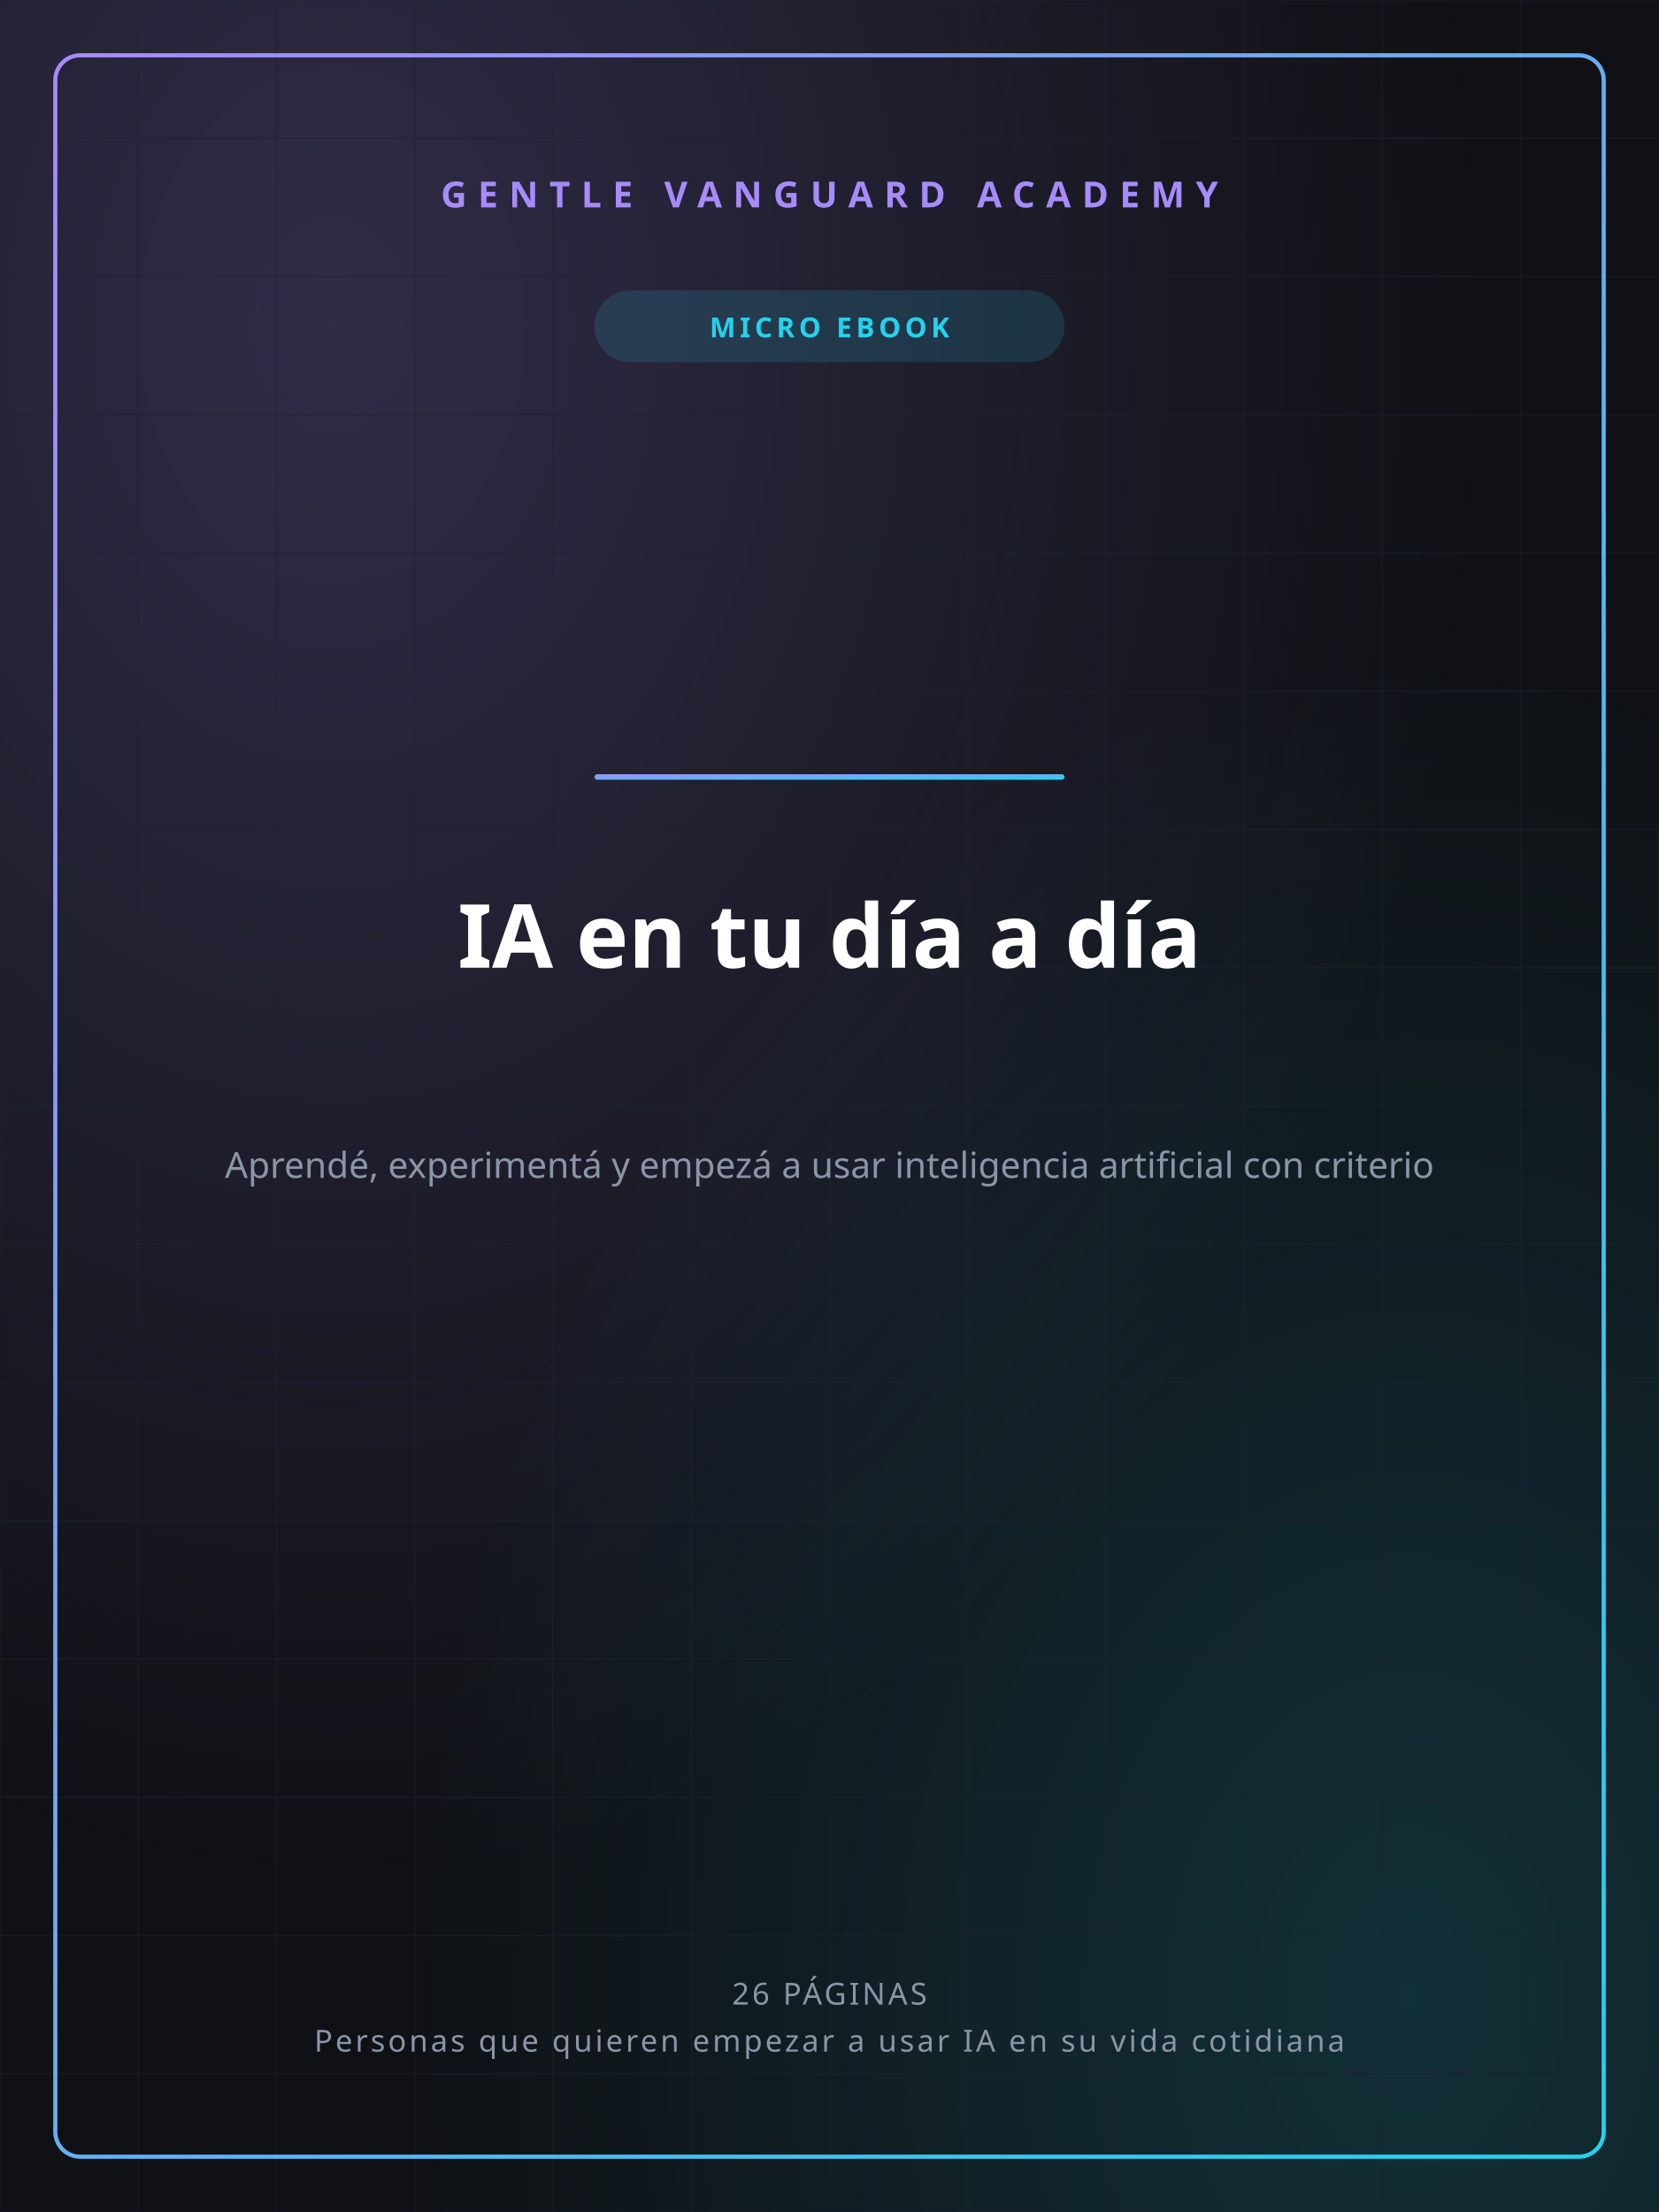
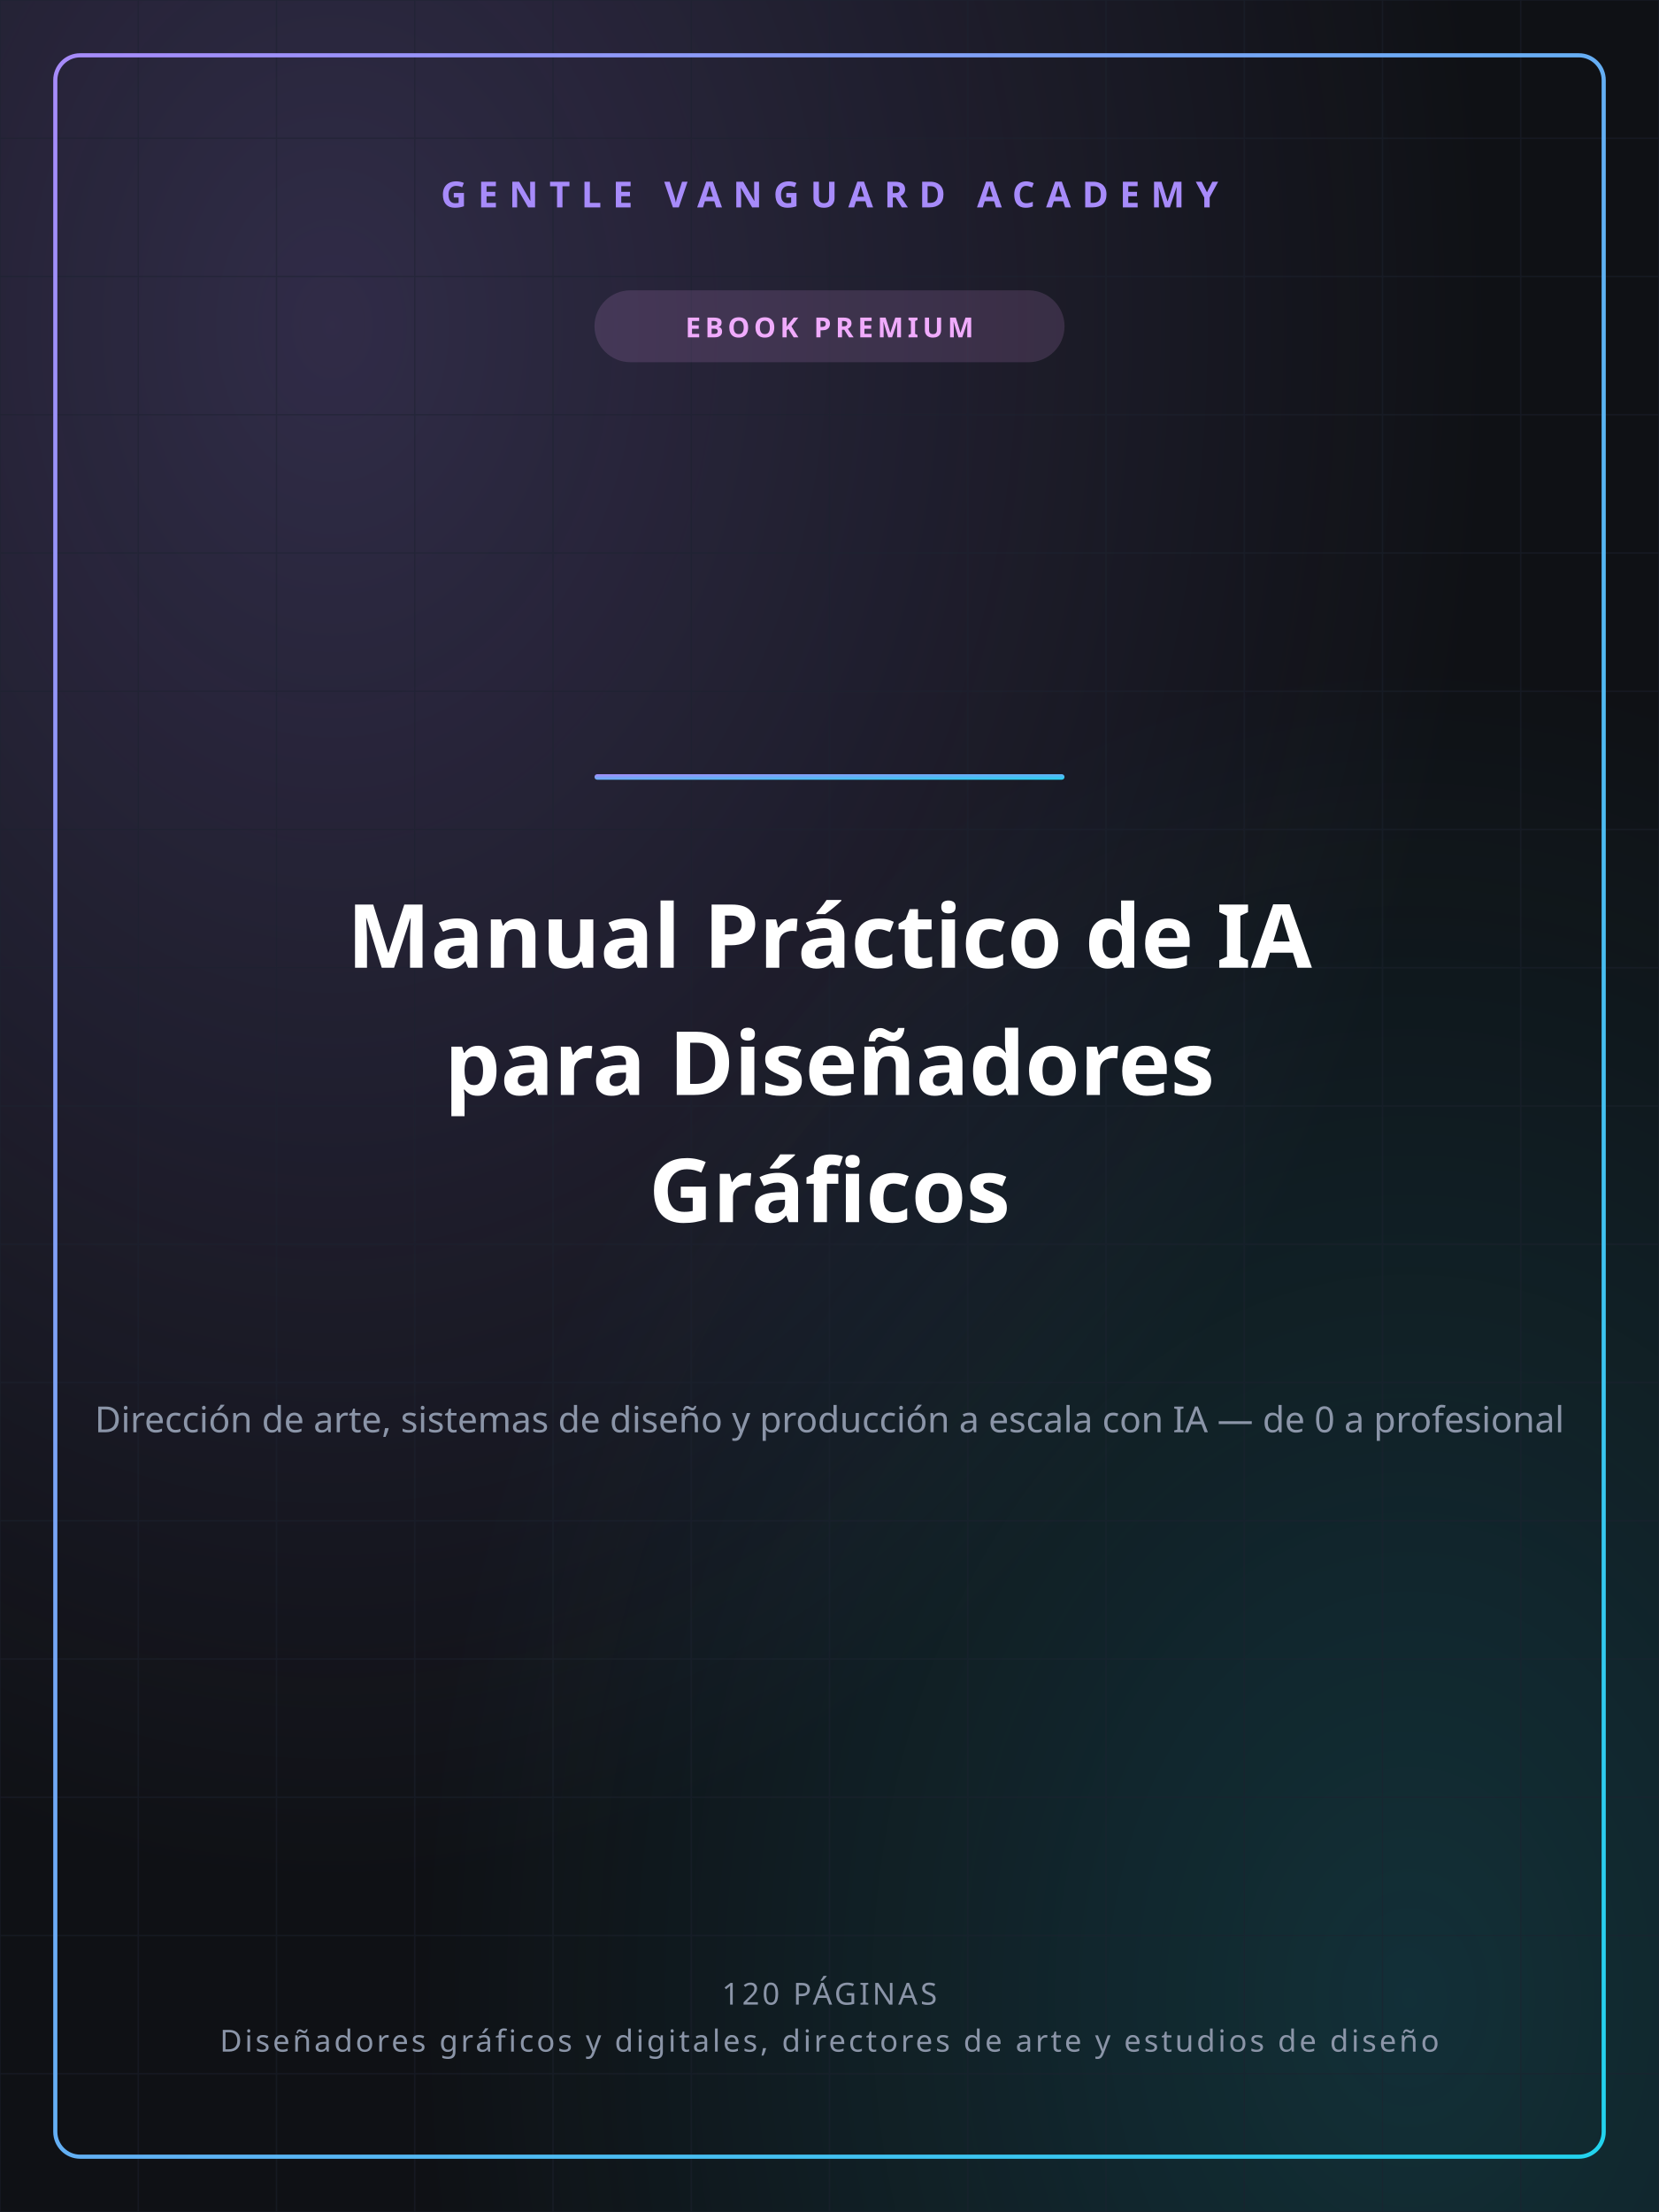
<svg xmlns="http://www.w3.org/2000/svg" width="1200" height="1600" viewBox="0 0 1200 1600">
  <defs>
    <linearGradient id="gvGrad" x1="0" y1="0" x2="1" y2="1">
      <stop offset="0%" stop-color="#A78BFA" />
      <stop offset="100%" stop-color="#22D3EE" />
    </linearGradient>
    <radialGradient id="glowA" cx="0.2" cy="0.15" r="0.7">
      <stop offset="0%" stop-color="#A78BFA" stop-opacity="0.22" />
      <stop offset="100%" stop-color="#A78BFA" stop-opacity="0" />
    </radialGradient>
    <radialGradient id="glowB" cx="0.85" cy="0.9" r="0.6">
      <stop offset="0%" stop-color="#22D3EE" stop-opacity="0.16" />
      <stop offset="100%" stop-color="#22D3EE" stop-opacity="0" />
    </radialGradient>
  </defs>
  <rect width="1200" height="1600" fill="#0F1115" />
  <rect width="1200" height="1600" fill="url(#glowA)" />
  <rect width="1200" height="1600" fill="url(#glowB)" />
  <g stroke="#1c2230" stroke-width="1" opacity="0.5">
    <line x1="0" y1="0" x2="0" y2="1600" />
    <line x1="100" y1="0" x2="100" y2="1600" />
    <line x1="200" y1="0" x2="200" y2="1600" />
    <line x1="300" y1="0" x2="300" y2="1600" />
    <line x1="400" y1="0" x2="400" y2="1600" />
    <line x1="500" y1="0" x2="500" y2="1600" />
    <line x1="600" y1="0" x2="600" y2="1600" />
    <line x1="700" y1="0" x2="700" y2="1600" />
    <line x1="800" y1="0" x2="800" y2="1600" />
    <line x1="900" y1="0" x2="900" y2="1600" />
    <line x1="1000" y1="0" x2="1000" y2="1600" />
    <line x1="1100" y1="0" x2="1100" y2="1600" />
    <line x1="1200" y1="0" x2="1200" y2="1600" />
    <line x1="0" y1="0" x2="1200" y2="0" />
    <line x1="0" y1="100" x2="1200" y2="100" />
    <line x1="0" y1="200" x2="1200" y2="200" />
    <line x1="0" y1="300" x2="1200" y2="300" />
    <line x1="0" y1="400" x2="1200" y2="400" />
    <line x1="0" y1="500" x2="1200" y2="500" />
    <line x1="0" y1="600" x2="1200" y2="600" />
    <line x1="0" y1="700" x2="1200" y2="700" />
    <line x1="0" y1="800" x2="1200" y2="800" />
    <line x1="0" y1="900" x2="1200" y2="900" />
    <line x1="0" y1="1000" x2="1200" y2="1000" />
    <line x1="0" y1="1100" x2="1200" y2="1100" />
    <line x1="0" y1="1200" x2="1200" y2="1200" />
    <line x1="0" y1="1300" x2="1200" y2="1300" />
    <line x1="0" y1="1400" x2="1200" y2="1400" />
    <line x1="0" y1="1500" x2="1200" y2="1500" />
    <line x1="0" y1="1600" x2="1200" y2="1600" />
  </g>
  <rect x="40" y="40" width="1120" height="1520" fill="none" stroke="url(#gvGrad)" stroke-width="3" rx="18" />
  <text x="600" y="150" text-anchor="middle" font-family="'Space Grotesk','Segoe UI',sans-serif" font-size="26" font-weight="700" fill="#A78BFA" letter-spacing="8">GENTLE VANGUARD ACADEMY</text>
-   <rect x="430" y="210" width="340" height="52" rx="26" fill="#22D3EE" opacity="0.14" />
-   <text x="600" y="244" text-anchor="middle" font-family="'Space Grotesk','Segoe UI',sans-serif" font-size="20" font-weight="700" fill="#22D3EE" letter-spacing="3">MICRO EBOOK</text>
+   <rect x="430" y="210" width="340" height="52" rx="26" fill="#F0ABFC" opacity="0.14" />
+   <text x="600" y="244" text-anchor="middle" font-family="'Space Grotesk','Segoe UI',sans-serif" font-size="20" font-weight="700" fill="#F0ABFC" letter-spacing="3">EBOOK PREMIUM</text>
  <rect x="430" y="560" width="340" height="4" rx="2" fill="url(#gvGrad)" />
-   <text x="600" y="700" text-anchor="middle" font-family="'Space Grotesk','Segoe UI',sans-serif" font-size="64" font-weight="800" fill="#ffffff">IA en tu día a día</text>
-   <text x="600" y="852" text-anchor="middle" font-family="'Space Grotesk','Segoe UI',sans-serif" font-size="26" font-weight="400" fill="#8b95a8">Aprendé, experimentá y empezá a usar inteligencia artificial con criterio</text>
-   <text x="600" y="1450" text-anchor="middle" font-family="'Space Grotesk','Segoe UI',sans-serif" font-size="22" font-weight="500" fill="#8b95a8" letter-spacing="2">26 PÁGINAS</text>
-   <text x="600" y="1484" text-anchor="middle" font-family="'Space Grotesk','Segoe UI',sans-serif" font-size="22" font-weight="500" fill="#8b95a8" letter-spacing="2">Personas que quieren empezar a usar IA en su vida cotidiana</text>
+   <text x="600" y="700" text-anchor="middle" font-family="'Space Grotesk','Segoe UI',sans-serif" font-size="64" font-weight="800" fill="#ffffff">Manual Práctico de IA</text>
+   <text x="600" y="792" text-anchor="middle" font-family="'Space Grotesk','Segoe UI',sans-serif" font-size="64" font-weight="800" fill="#ffffff">para Diseñadores</text>
+   <text x="600" y="884" text-anchor="middle" font-family="'Space Grotesk','Segoe UI',sans-serif" font-size="64" font-weight="800" fill="#ffffff">Gráficos</text>
+   <text x="600" y="1036" text-anchor="middle" font-family="'Space Grotesk','Segoe UI',sans-serif" font-size="26" font-weight="400" fill="#8b95a8">Dirección de arte, sistemas de diseño y producción a escala con IA — de 0 a profesional</text>
+   <text x="600" y="1450" text-anchor="middle" font-family="'Space Grotesk','Segoe UI',sans-serif" font-size="22" font-weight="500" fill="#8b95a8" letter-spacing="2">120 PÁGINAS</text>
+   <text x="600" y="1484" text-anchor="middle" font-family="'Space Grotesk','Segoe UI',sans-serif" font-size="22" font-weight="500" fill="#8b95a8" letter-spacing="2">Diseñadores gráficos y digitales, directores de arte y estudios de diseño</text>
</svg>
